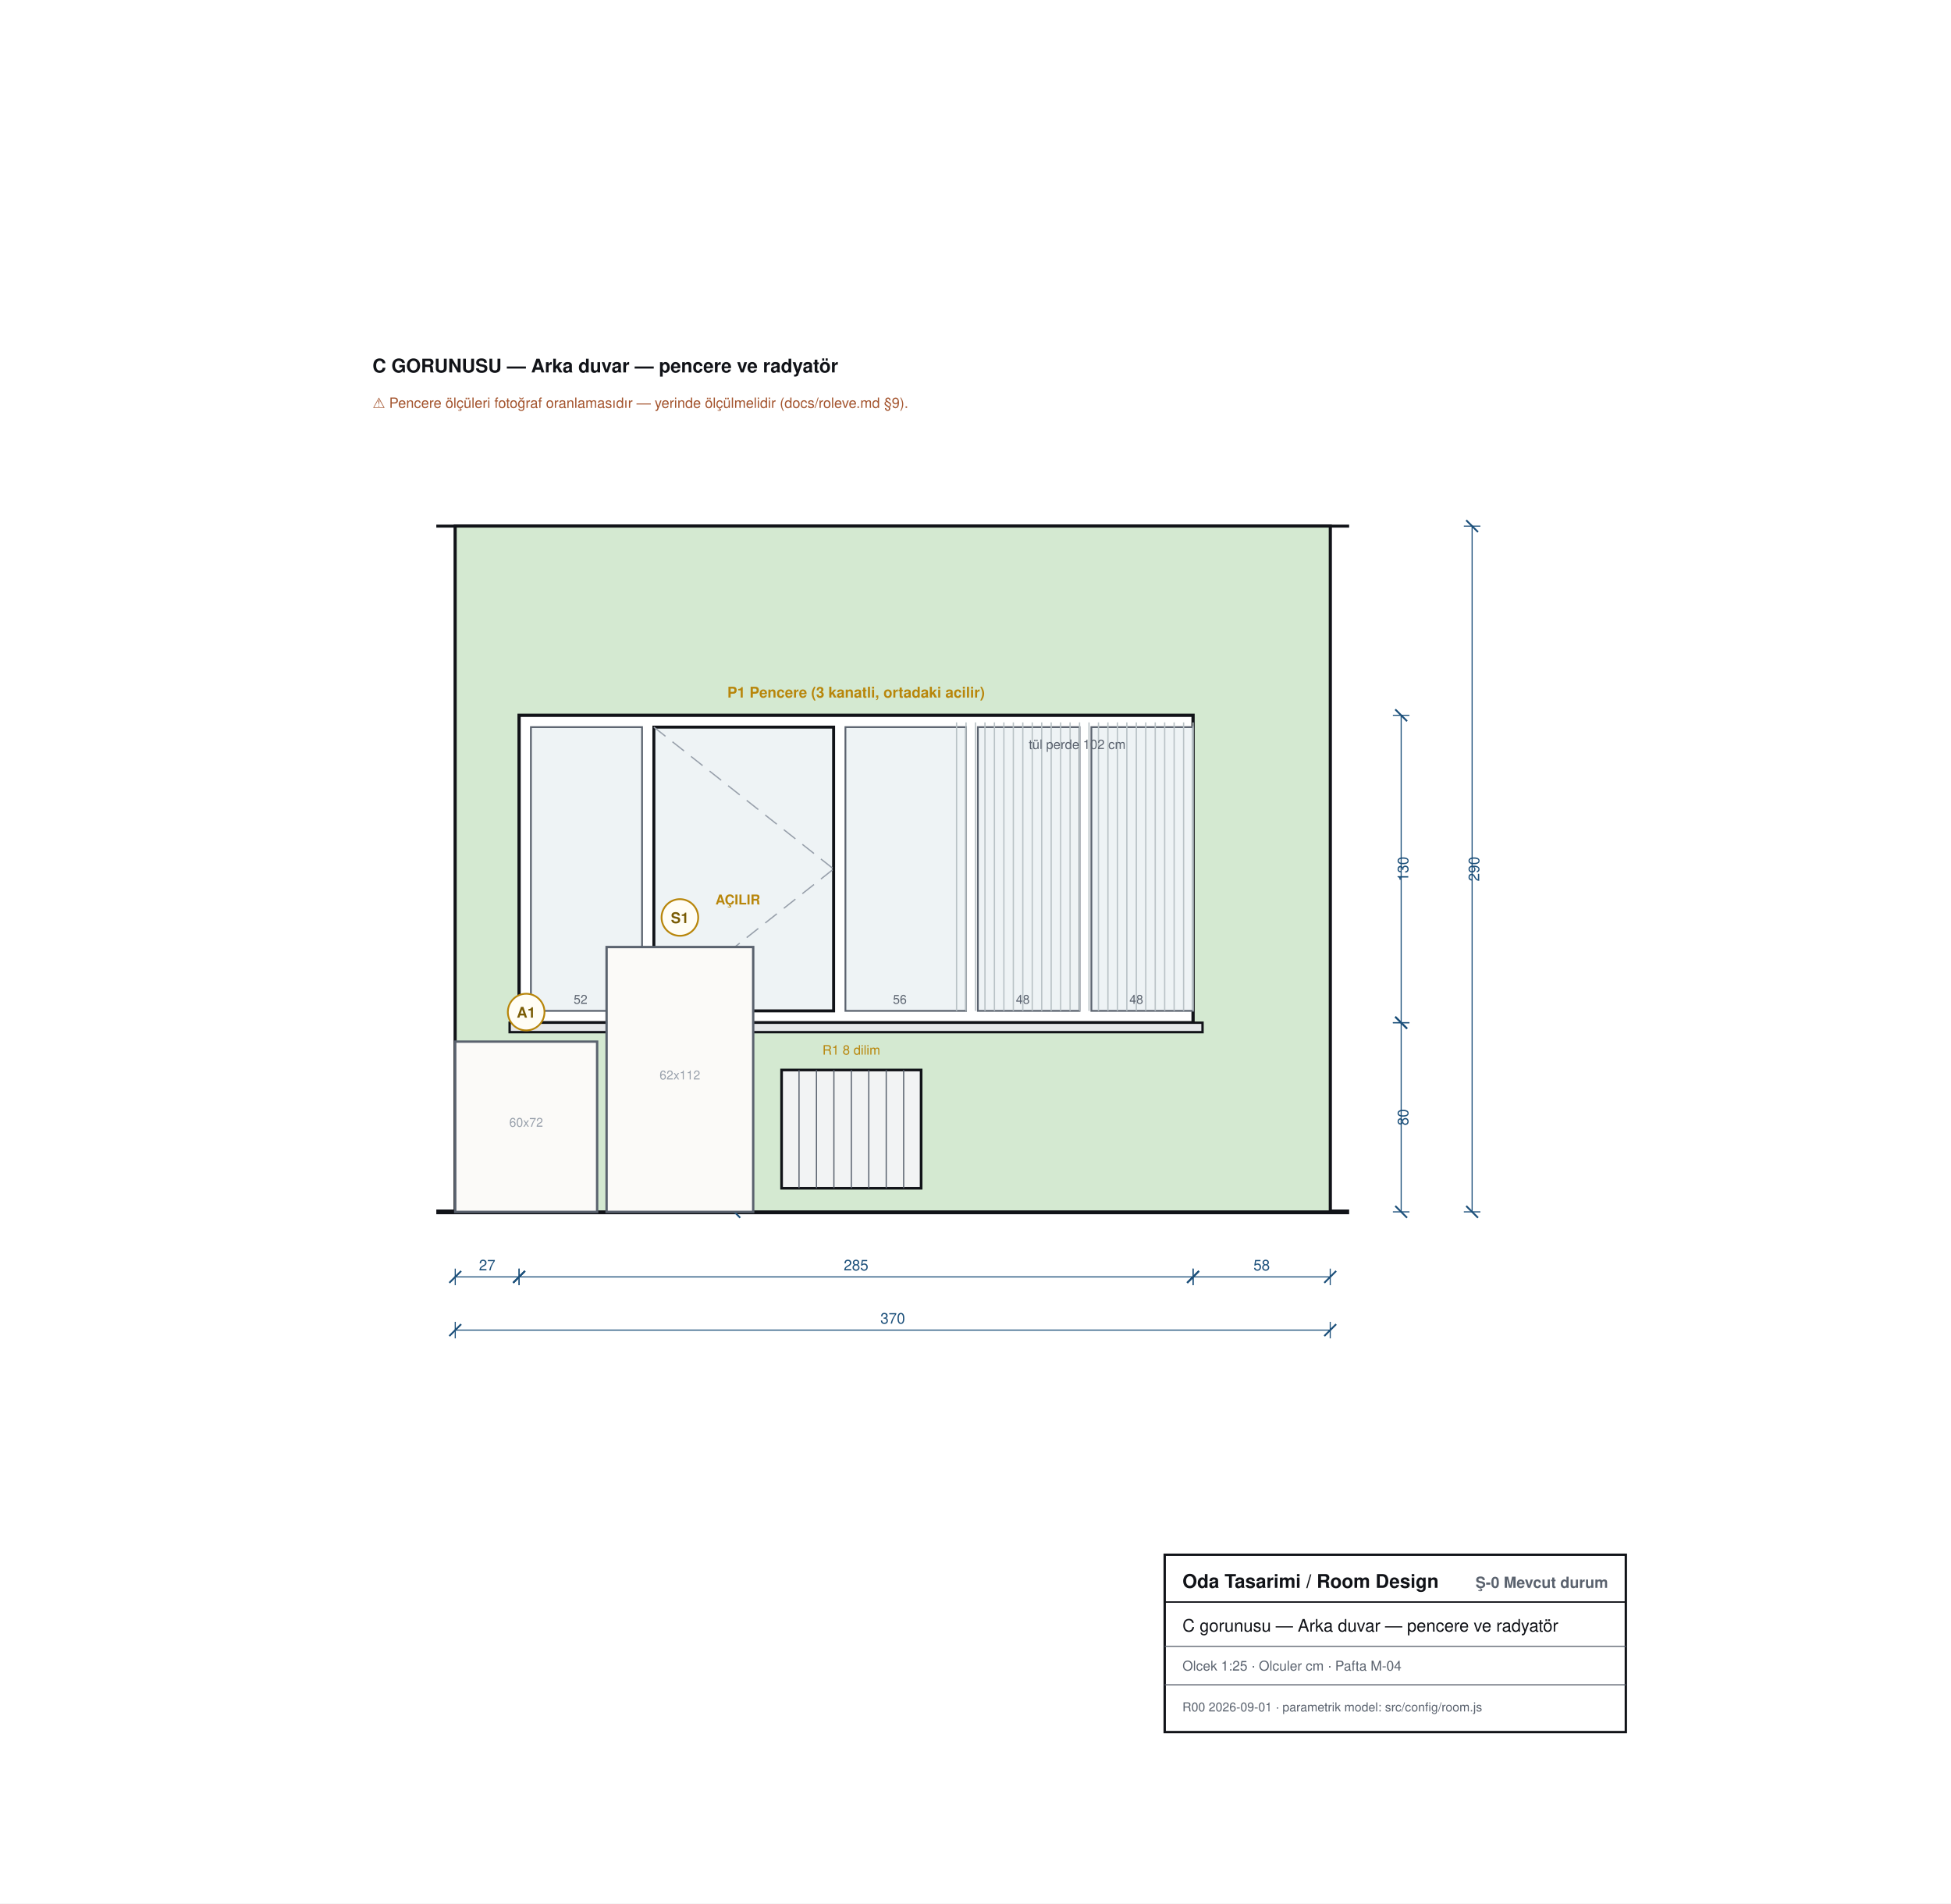
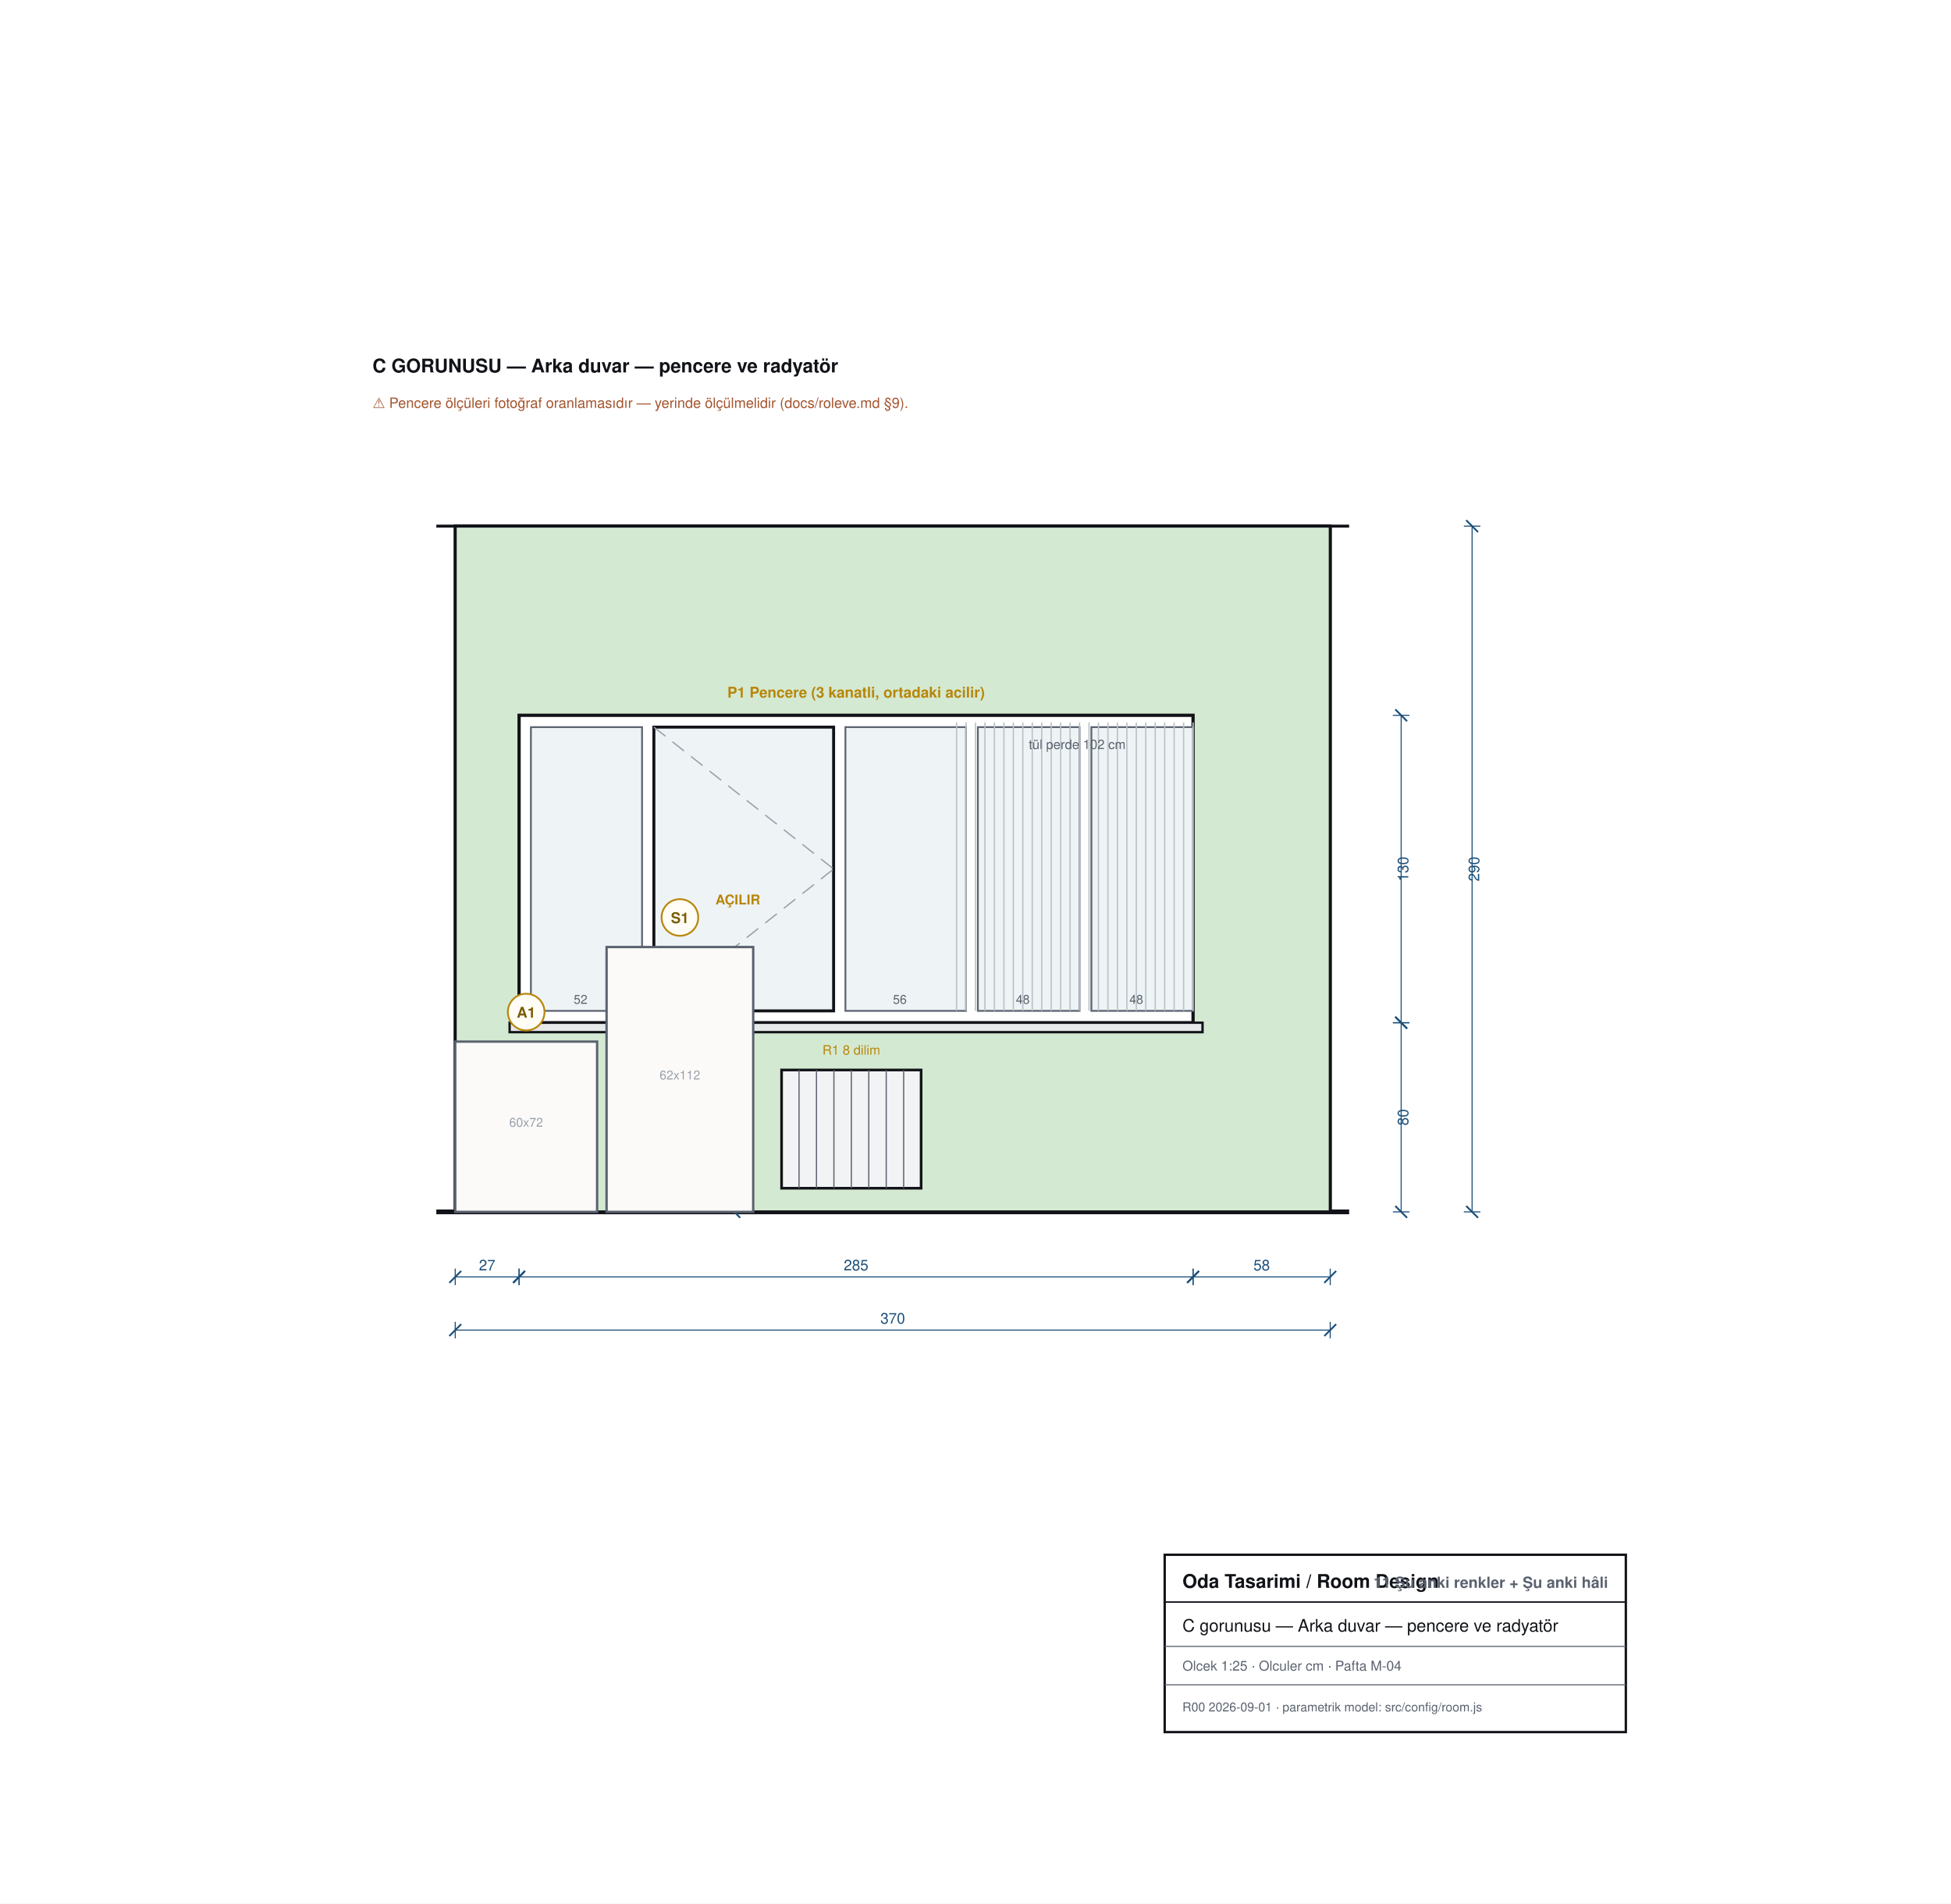
<svg xmlns="http://www.w3.org/2000/svg" width="330mm" height="322mm" viewBox="0 0 330 322" font-family="Helvetica,Arial,sans-serif">
  <rect width="330" height="322" fill="#ffffff" />
  <rect x="77.00" y="89.00" width="148.00" height="116.00" fill="#ffffff" stroke="#111318" stroke-width="0.5" />
  <line x1="73.80" y1="205.00" x2="228.20" y2="205.00" stroke="#111318" stroke-width="0.8" />
  <line x1="73.80" y1="89.00" x2="228.20" y2="89.00" stroke="#111318" stroke-width="0.5" />
  <rect x="77.00" y="89.00" width="148.00" height="116.00" fill="#d4e9d1" stroke="#111318" stroke-width="0.5" />
  <rect x="87.80" y="121.00" width="114.00" height="52.00" fill="#ffffff" stroke="#111318" stroke-width="0.55" />
  <rect x="184.60" y="123.00" width="17.20" height="48.00" fill="#eef3f5" stroke="#5a626e" stroke-width="0.3" />
  <text x="192.20" y="169.80" font-size="2.1" fill="#5a626e" text-anchor="middle">48</text>
  <rect x="165.40" y="123.00" width="17.20" height="48.00" fill="#eef3f5" stroke="#5a626e" stroke-width="0.3" />
  <text x="173.00" y="169.80" font-size="2.1" fill="#5a626e" text-anchor="middle">48</text>
  <rect x="143.00" y="123.00" width="20.40" height="48.00" fill="#eef3f5" stroke="#5a626e" stroke-width="0.3" />
  <text x="152.20" y="169.80" font-size="2.1" fill="#5a626e" text-anchor="middle">56</text>
  <rect x="110.60" y="123.00" width="30.40" height="48.00" fill="#eef3f5" stroke="#111318" stroke-width="0.5" />
  <line x1="110.60" y1="171.00" x2="141.00" y2="147.00" stroke="#98a0ab" stroke-width="0.22" stroke-dasharray="2.5 1.5" />
  <line x1="110.60" y1="123.00" x2="141.00" y2="147.00" stroke="#98a0ab" stroke-width="0.22" stroke-dasharray="2.5 1.5" />
  <text x="124.80" y="153.00" font-size="2.3" fill="#b8860b" text-anchor="middle" font-weight="700">AÇILIR</text>
  <text x="124.80" y="169.80" font-size="2.1" fill="#5a626e" text-anchor="middle">81</text>
  <rect x="89.80" y="123.00" width="18.80" height="48.00" fill="#eef3f5" stroke="#5a626e" stroke-width="0.3" />
  <text x="98.20" y="169.80" font-size="2.1" fill="#5a626e" text-anchor="middle">52</text>
  <rect x="86.20" y="173.00" width="117.20" height="1.60" fill="#e6e8ea" stroke="#111318" stroke-width="0.4" />
  <line x1="161.80" y1="122.20" x2="161.80" y2="171.00" stroke="#b9c2c6" stroke-width="0.22" />
  <line x1="163.40" y1="122.20" x2="163.40" y2="171.00" stroke="#b9c2c6" stroke-width="0.22" />
  <line x1="165.00" y1="122.20" x2="165.00" y2="171.00" stroke="#b9c2c6" stroke-width="0.22" />
  <line x1="166.60" y1="122.20" x2="166.60" y2="171.00" stroke="#b9c2c6" stroke-width="0.22" />
  <line x1="168.20" y1="122.20" x2="168.20" y2="171.00" stroke="#b9c2c6" stroke-width="0.22" />
  <line x1="169.80" y1="122.20" x2="169.80" y2="171.00" stroke="#b9c2c6" stroke-width="0.22" />
  <line x1="171.40" y1="122.20" x2="171.40" y2="171.00" stroke="#b9c2c6" stroke-width="0.22" />
  <line x1="173.00" y1="122.20" x2="173.00" y2="171.00" stroke="#b9c2c6" stroke-width="0.22" />
  <line x1="174.60" y1="122.20" x2="174.60" y2="171.00" stroke="#b9c2c6" stroke-width="0.22" />
  <line x1="176.20" y1="122.20" x2="176.20" y2="171.00" stroke="#b9c2c6" stroke-width="0.22" />
  <line x1="177.80" y1="122.20" x2="177.80" y2="171.00" stroke="#b9c2c6" stroke-width="0.22" />
  <line x1="179.40" y1="122.20" x2="179.40" y2="171.00" stroke="#b9c2c6" stroke-width="0.22" />
  <line x1="181.00" y1="122.20" x2="181.00" y2="171.00" stroke="#b9c2c6" stroke-width="0.22" />
  <line x1="182.60" y1="122.20" x2="182.60" y2="171.00" stroke="#b9c2c6" stroke-width="0.22" />
  <line x1="184.20" y1="122.20" x2="184.20" y2="171.00" stroke="#b9c2c6" stroke-width="0.22" />
  <line x1="185.80" y1="122.20" x2="185.80" y2="171.00" stroke="#b9c2c6" stroke-width="0.22" />
  <line x1="187.40" y1="122.20" x2="187.40" y2="171.00" stroke="#b9c2c6" stroke-width="0.22" />
  <line x1="189.00" y1="122.20" x2="189.00" y2="171.00" stroke="#b9c2c6" stroke-width="0.22" />
  <line x1="190.60" y1="122.20" x2="190.60" y2="171.00" stroke="#b9c2c6" stroke-width="0.22" />
  <line x1="192.20" y1="122.20" x2="192.20" y2="171.00" stroke="#b9c2c6" stroke-width="0.22" />
  <line x1="193.80" y1="122.20" x2="193.80" y2="171.00" stroke="#b9c2c6" stroke-width="0.22" />
  <line x1="195.40" y1="122.20" x2="195.40" y2="171.00" stroke="#b9c2c6" stroke-width="0.22" />
  <line x1="197.00" y1="122.20" x2="197.00" y2="171.00" stroke="#b9c2c6" stroke-width="0.22" />
  <line x1="198.60" y1="122.20" x2="198.60" y2="171.00" stroke="#b9c2c6" stroke-width="0.22" />
  <line x1="200.20" y1="122.20" x2="200.20" y2="171.00" stroke="#b9c2c6" stroke-width="0.22" />
  <line x1="201.80" y1="122.20" x2="201.80" y2="171.00" stroke="#b9c2c6" stroke-width="0.22" />
  <text x="182.20" y="126.70" font-size="2.2" fill="#5a626e" text-anchor="middle">tül perde 102 cm</text>
  <line x1="87.80" y1="214.60" x2="87.80" y2="217.40" stroke="#1b4f7a" stroke-width="0.18" />
  <line x1="201.80" y1="214.60" x2="201.80" y2="217.40" stroke="#1b4f7a" stroke-width="0.18" />
  <line x1="87.80" y1="216.00" x2="201.80" y2="216.00" stroke="#1b4f7a" stroke-width="0.18" />
  <line x1="86.80" y1="217.00" x2="88.80" y2="215.00" stroke="#1b4f7a" stroke-width="0.3" />
  <line x1="200.80" y1="217.00" x2="202.80" y2="215.00" stroke="#1b4f7a" stroke-width="0.3" />
  <text x="144.80" y="214.90" font-size="2.5" fill="#1b4f7a" text-anchor="middle">285</text>
  <line x1="77.00" y1="214.60" x2="77.00" y2="217.40" stroke="#1b4f7a" stroke-width="0.18" />
  <line x1="87.80" y1="214.60" x2="87.80" y2="217.40" stroke="#1b4f7a" stroke-width="0.18" />
  <line x1="77.00" y1="216.00" x2="87.80" y2="216.00" stroke="#1b4f7a" stroke-width="0.18" />
  <line x1="76.00" y1="217.00" x2="78.00" y2="215.00" stroke="#1b4f7a" stroke-width="0.3" />
  <line x1="86.80" y1="217.00" x2="88.80" y2="215.00" stroke="#1b4f7a" stroke-width="0.3" />
  <text x="82.40" y="214.90" font-size="2.5" fill="#1b4f7a" text-anchor="middle">27</text>
  <line x1="201.80" y1="214.60" x2="201.80" y2="217.40" stroke="#1b4f7a" stroke-width="0.18" />
  <line x1="225.00" y1="214.60" x2="225.00" y2="217.40" stroke="#1b4f7a" stroke-width="0.18" />
  <line x1="201.80" y1="216.00" x2="225.00" y2="216.00" stroke="#1b4f7a" stroke-width="0.18" />
  <line x1="200.80" y1="217.00" x2="202.80" y2="215.00" stroke="#1b4f7a" stroke-width="0.3" />
  <line x1="224.00" y1="217.00" x2="226.00" y2="215.00" stroke="#1b4f7a" stroke-width="0.3" />
  <text x="213.40" y="214.90" font-size="2.5" fill="#1b4f7a" text-anchor="middle">58</text>
  <line x1="238.40" y1="173.00" x2="235.60" y2="173.00" stroke="#1b4f7a" stroke-width="0.18" />
  <line x1="238.40" y1="205.00" x2="235.60" y2="205.00" stroke="#1b4f7a" stroke-width="0.18" />
  <line x1="237.00" y1="173.00" x2="237.00" y2="205.00" stroke="#1b4f7a" stroke-width="0.18" />
  <line x1="236.00" y1="172.00" x2="238.00" y2="174.00" stroke="#1b4f7a" stroke-width="0.3" />
  <line x1="236.00" y1="204.00" x2="238.00" y2="206.00" stroke="#1b4f7a" stroke-width="0.3" />
  <text x="238.20" y="189.00" font-size="2.5" fill="#1b4f7a" text-anchor="middle" transform="rotate(-90 238.20 189.00)">80</text>
  <line x1="238.40" y1="121.00" x2="235.60" y2="121.00" stroke="#1b4f7a" stroke-width="0.18" />
  <line x1="238.40" y1="173.00" x2="235.60" y2="173.00" stroke="#1b4f7a" stroke-width="0.18" />
  <line x1="237.00" y1="121.00" x2="237.00" y2="173.00" stroke="#1b4f7a" stroke-width="0.18" />
  <line x1="236.00" y1="120.00" x2="238.00" y2="122.00" stroke="#1b4f7a" stroke-width="0.3" />
  <line x1="236.00" y1="172.00" x2="238.00" y2="174.00" stroke="#1b4f7a" stroke-width="0.3" />
  <text x="238.20" y="147.00" font-size="2.5" fill="#1b4f7a" text-anchor="middle" transform="rotate(-90 238.20 147.00)">130</text>
  <text x="144.80" y="118.00" font-size="2.5" fill="#b8860b" text-anchor="middle" font-weight="700">P1 Pencere (3 kanatli, ortadaki acilir)</text>
  <rect x="132.20" y="181.00" width="23.60" height="20.00" fill="#f2f3f4" stroke="#111318" stroke-width="0.45" />
  <line x1="135.15" y1="181.00" x2="135.15" y2="201.00" stroke="#5a626e" stroke-width="0.2" />
  <line x1="138.10" y1="181.00" x2="138.10" y2="201.00" stroke="#5a626e" stroke-width="0.2" />
  <line x1="141.05" y1="181.00" x2="141.05" y2="201.00" stroke="#5a626e" stroke-width="0.2" />
  <line x1="144.00" y1="181.00" x2="144.00" y2="201.00" stroke="#5a626e" stroke-width="0.2" />
  <line x1="146.95" y1="181.00" x2="146.95" y2="201.00" stroke="#5a626e" stroke-width="0.2" />
  <line x1="149.90" y1="181.00" x2="149.90" y2="201.00" stroke="#5a626e" stroke-width="0.2" />
  <line x1="152.85" y1="181.00" x2="152.85" y2="201.00" stroke="#5a626e" stroke-width="0.2" />
  <text x="144.00" y="178.40" font-size="2.2" fill="#b8860b" text-anchor="middle">R1 8 dilim</text>
  <line x1="122.80" y1="181.00" x2="125.60" y2="181.00" stroke="#1b4f7a" stroke-width="0.18" />
  <line x1="122.80" y1="205.00" x2="125.60" y2="205.00" stroke="#1b4f7a" stroke-width="0.18" />
  <line x1="124.20" y1="181.00" x2="124.20" y2="205.00" stroke="#1b4f7a" stroke-width="0.18" />
  <line x1="123.20" y1="180.00" x2="125.20" y2="182.00" stroke="#1b4f7a" stroke-width="0.3" />
  <line x1="123.20" y1="204.00" x2="125.20" y2="206.00" stroke="#1b4f7a" stroke-width="0.3" />
  <text x="123.00" y="193.00" font-size="2.5" fill="#1b4f7a" text-anchor="middle" transform="rotate(-90 123.00 193.00)">60</text>
  <line x1="250.40" y1="89.00" x2="247.60" y2="89.00" stroke="#1b4f7a" stroke-width="0.18" />
  <line x1="250.40" y1="205.00" x2="247.60" y2="205.00" stroke="#1b4f7a" stroke-width="0.18" />
  <line x1="249.00" y1="89.00" x2="249.00" y2="205.00" stroke="#1b4f7a" stroke-width="0.18" />
  <line x1="248.00" y1="88.00" x2="250.00" y2="90.00" stroke="#1b4f7a" stroke-width="0.3" />
  <line x1="248.00" y1="204.00" x2="250.00" y2="206.00" stroke="#1b4f7a" stroke-width="0.3" />
  <text x="250.20" y="147.00" font-size="2.5" fill="#1b4f7a" text-anchor="middle" transform="rotate(-90 250.20 147.00)">290</text>
  <line x1="77.00" y1="223.60" x2="77.00" y2="226.40" stroke="#1b4f7a" stroke-width="0.18" />
  <line x1="225.00" y1="223.60" x2="225.00" y2="226.40" stroke="#1b4f7a" stroke-width="0.18" />
  <line x1="77.00" y1="225.00" x2="225.00" y2="225.00" stroke="#1b4f7a" stroke-width="0.18" />
  <line x1="76.00" y1="226.00" x2="78.00" y2="224.00" stroke="#1b4f7a" stroke-width="0.3" />
  <line x1="224.00" y1="226.00" x2="226.00" y2="224.00" stroke="#1b4f7a" stroke-width="0.3" />
  <text x="151.00" y="223.90" font-size="2.5" fill="#1b4f7a" text-anchor="middle">370</text>
  <text x="63.00" y="69.00" font-size="2.4" fill="#a4552f" text-anchor="start">⚠ Pencere ölçüleri fotoğraf oranlamasıdır — yerinde ölçülmelidir (docs/roleve.md §9).</text>
  <rect x="102.60" y="160.20" width="24.80" height="44.80" fill="#fbfaf8" stroke="#5a626e" stroke-width="0.4" />
  <circle cx="115.00" cy="155.20" r="3.10" fill="#fffdf5" stroke="#b8860b" stroke-width="0.3" />
  <text x="115.00" y="156.15" font-size="2.5" fill="#7a5c05" text-anchor="middle" font-weight="700">S1</text>
  <text x="115.00" y="182.60" font-size="2.1" fill="#98a0ab" text-anchor="middle">62x112</text>
  <rect x="77.00" y="176.20" width="24.00" height="28.80" fill="#fbfaf8" stroke="#5a626e" stroke-width="0.4" />
  <circle cx="89.00" cy="171.20" r="3.10" fill="#fffdf5" stroke="#b8860b" stroke-width="0.3" />
  <text x="89.00" y="172.15" font-size="2.5" fill="#7a5c05" text-anchor="middle" font-weight="700">A1</text>
  <text x="89.00" y="190.60" font-size="2.1" fill="#98a0ab" text-anchor="middle">60x72</text>
  <text x="63.00" y="63.00" font-size="3.2" fill="#111318" text-anchor="start" font-weight="700">C GORUNUSU — Arka duvar — pencere ve radyatör</text>
  <rect x="197.00" y="263.00" width="78.00" height="30.00" fill="#ffffff" stroke="#111318" stroke-width="0.4" />
  <line x1="197.00" y1="271.00" x2="275.00" y2="271.00" stroke="#111318" stroke-width="0.25" />
  <line x1="197.00" y1="278.50" x2="275.00" y2="278.50" stroke="#5a626e" stroke-width="0.18" />
  <line x1="197.00" y1="285.00" x2="275.00" y2="285.00" stroke="#5a626e" stroke-width="0.18" />
  <text x="200.00" y="268.60" font-size="3.2" fill="#111318" text-anchor="start" font-weight="700">Oda Tasarimi / Room Design</text>
  <text x="200.00" y="276.00" font-size="2.9" fill="#111318" text-anchor="start">C gorunusu — Arka duvar — pencere ve radyatör</text>
  <text x="200.00" y="282.60" font-size="2.3" fill="#5a626e" text-anchor="start">Olcek 1:25  ·  Olculer cm  ·  Pafta M-04</text>
-   <text x="272.00" y="268.60" font-size="2.6" fill="#5a626e" text-anchor="end" font-weight="700">Ş-0 Mevcut durum</text>
+   <text x="272.00" y="268.60" font-size="2.6" fill="#5a626e" text-anchor="end" font-weight="700">11 Şu anki renkler + Şu anki hâli</text>
  <text x="200.00" y="289.50" font-size="2.1" fill="#5a626e" text-anchor="start">R00  2026-09-01  ·  parametrik model: src/config/room.js</text>
</svg>
